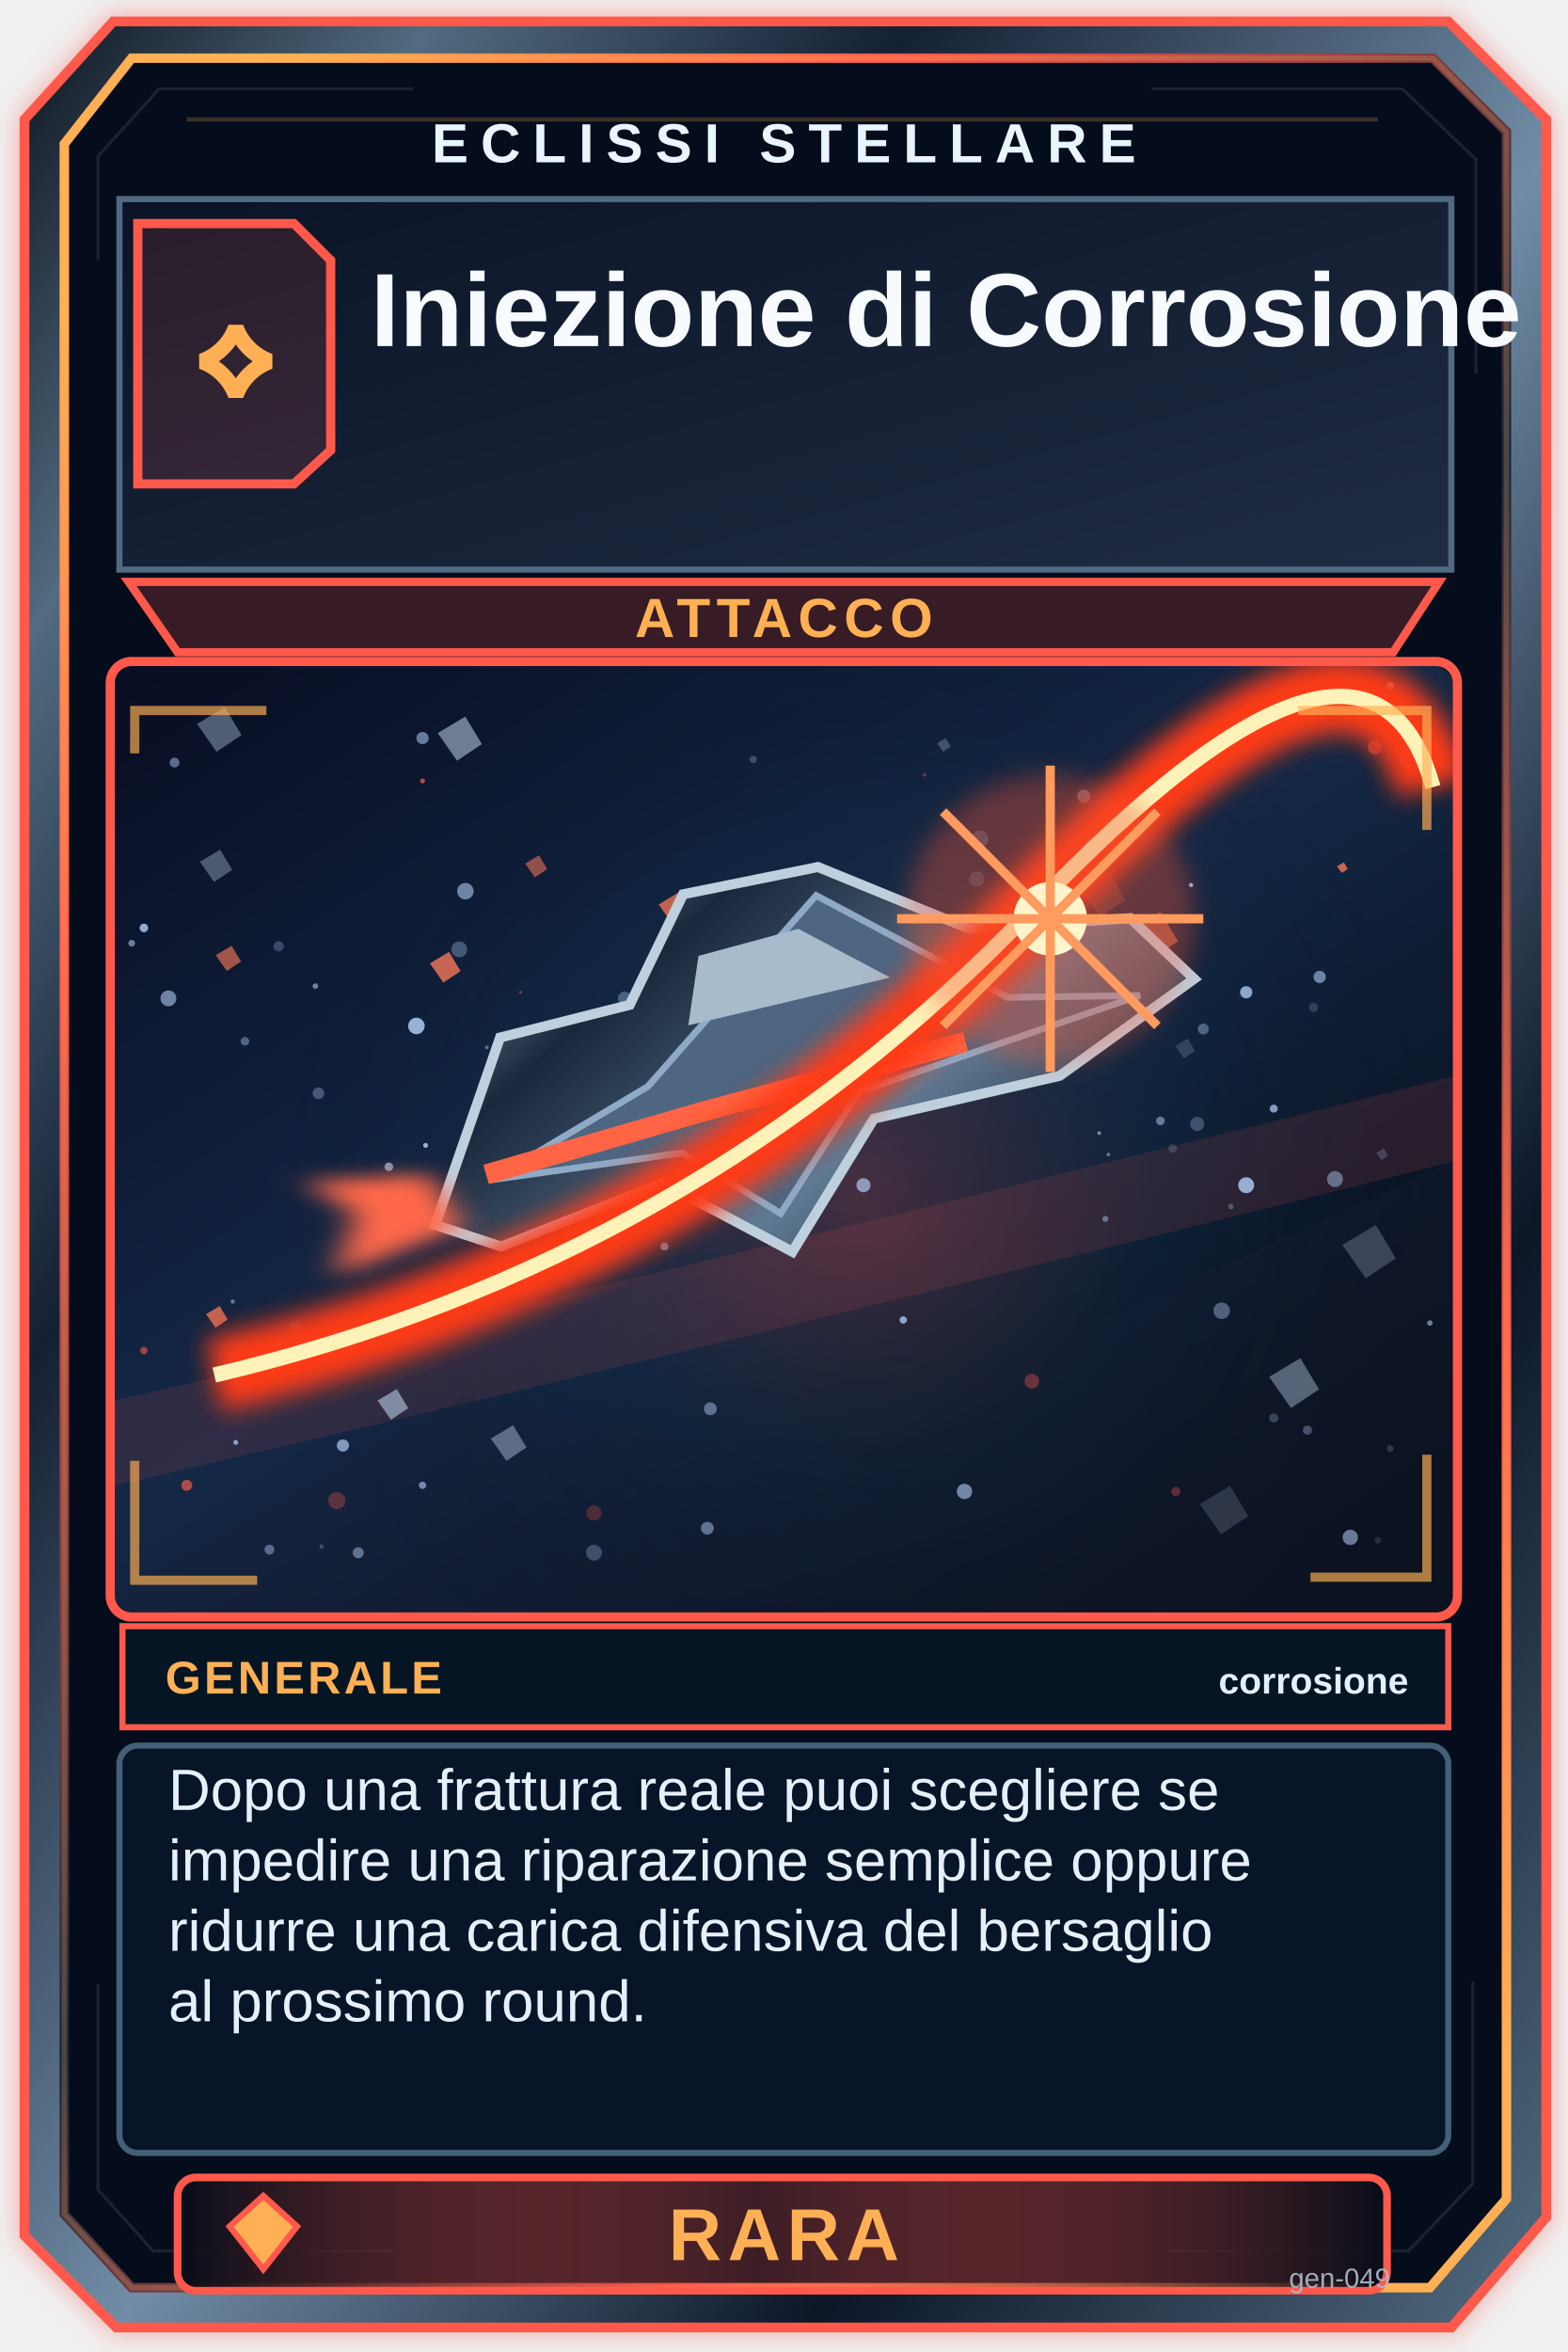
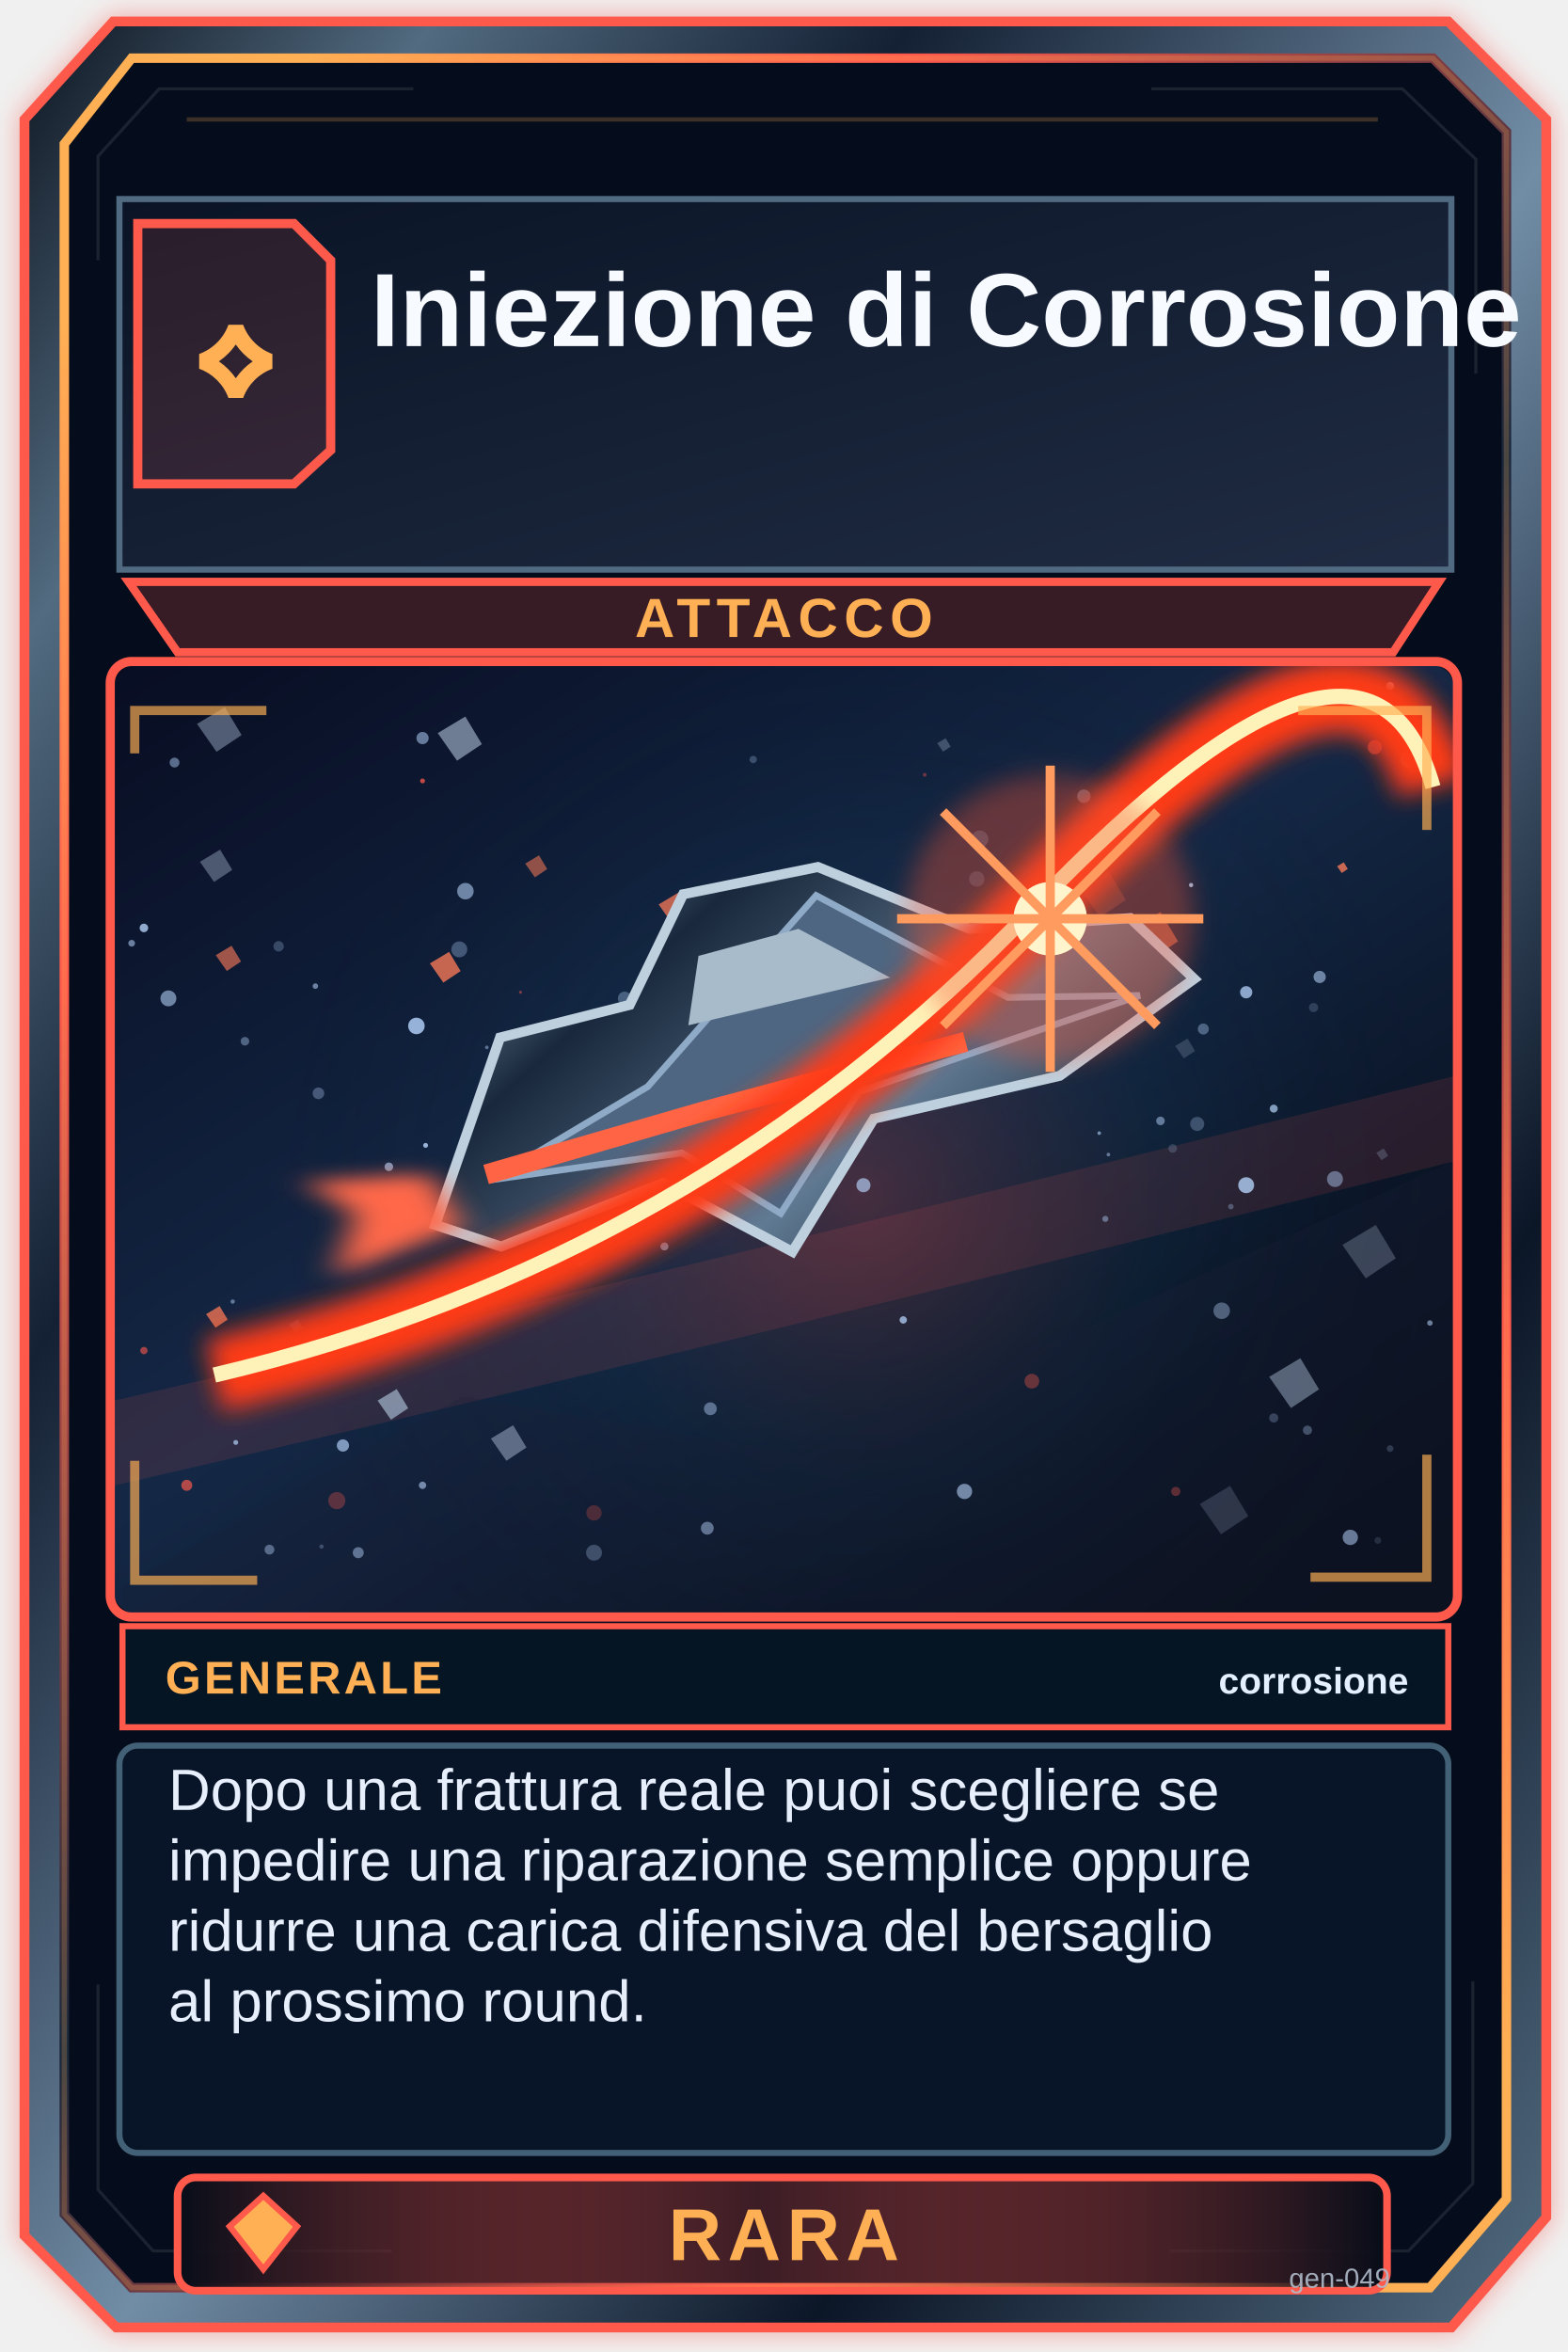
<svg xmlns="http://www.w3.org/2000/svg" width="512" height="768" viewBox="0 0 512 768" role="img" aria-label="Iniezione di Corrosione · ATTACCO · RARA">
  <defs>
    <linearGradient id="metal" x1="0" y1="0" x2="1" y2="1">
      <stop stop-color="#101824" />
      <stop offset=".13" stop-color="#526b80" />
      <stop offset=".29" stop-color="#142033" />
      <stop offset=".53" stop-color="#718da6" />
      <stop offset=".76" stop-color="#0b1627" />
      <stop offset="1" stop-color="#526b80" />
    </linearGradient>
    <linearGradient id="rim" x1=".15" y1="0" x2=".87" y2="1">
      <stop stop-color="#ffb054" />
      <stop offset=".2" stop-color="#ff594c" />
      <stop offset=".52" stop-color="#19283c" />
      <stop offset=".78" stop-color="#ff594c" />
      <stop offset="1" stop-color="#ffb054" />
    </linearGradient>
    <linearGradient id="spaceSky" x1="0" y1="0" x2=".9" y2="1">
      <stop stop-color="#080d22" />
      <stop offset=".49" stop-color="#142846" />
      <stop offset=".82" stop-color="#091222" />
      <stop offset="1" stop-color="#070d18" />
    </linearGradient>
    <radialGradient id="planet">
      <stop stop-color="#ff594c" stop-opacity=".65" />
      <stop offset=".52" stop-color="#194761" stop-opacity=".42" />
      <stop offset="1" stop-color="#0a1529" stop-opacity=".05" />
    </radialGradient>
    <linearGradient id="titlePanel" x1="0" x2="1" y1="0" y2="1">
      <stop stop-color="#0a1426" />
      <stop offset="1" stop-color="#202c43" />
    </linearGradient>
    <linearGradient id="rarityShine" x1="0" y1="0" x2="1" y2="0">
      <stop stop-color="#070d19" />
      <stop offset=".48" stop-color="#ff594c" stop-opacity="0.22" />
      <stop offset="1" stop-color="#070d19" />
    </linearGradient>
    <filter id="rimGlow" x="-30%" y="-30%" width="160%" height="160%">
      <feGaussianBlur stdDeviation="3.9" />
    </filter>
    <filter id="beamGlow" x="-70%" y="-70%" width="240%" height="240%">
      <feGaussianBlur stdDeviation="4" />
    </filter>
    <clipPath id="artClip">
      <rect x="37" y="217" width="438" height="310" rx="8" />
    </clipPath>
  </defs>
  <path d="M37 7H473L505 39V724L474 760H38L8 730V39Z" fill="#030712" stroke="#ff594c" stroke-width="5.6" opacity="0.36" filter="url(#rimGlow)" />
  <path d="M37 7H473L505 39V724L474 760H38L8 730V39Z" fill="url(#metal)" stroke="#ff594c" stroke-width="3.2" />
  <path d="M43 19H468L492 43V718L467 747H43L21 723V47Z" fill="#050c1b" stroke="url(#rim)" stroke-width="3.1" />
  <path d="M43 19H468L492 43V718L467 747H43L21 723V47Z" fill="none" stroke="#ffb054" stroke-width="1.7" opacity="0.22" />
  <path d="M61 39H450" stroke="#ffb054" stroke-width="1.4" opacity="0.22" />
  <path d="M32 85V51L52 29H135 M376 29H458L482 52V122 M32 648V715L50 735H128 M382 735H460L481 713V647" fill="none" stroke="#f7fcff" stroke-width="1" opacity="0.09" />
  <path d="M61 43H450" stroke="#fff" stroke-width="1" opacity="0" />
-   <text x="256" y="53" text-anchor="middle" fill="#e9f5ff" font-size="18" font-family="Arial, sans-serif" font-weight="700" letter-spacing="4">ECLISSI STELLARE</text>
  <path d="M39 65H474V186H39Z" fill="url(#titlePanel)" stroke="#506a82" stroke-width="2" />
  <path d="M45 73H96L108 85V147L96 158H45Z" fill="#ff594c" fill-opacity=".13" stroke="#ff594c" stroke-width="3" />
  <text x="77" y="128" text-anchor="middle" fill="#ffb054" font-family="Arial, sans-serif" font-size="40" font-weight="bold">⟡</text>
  <text x="121" y="113" fill="#f7faff" font-family="Arial,sans-serif" font-size="34" font-weight="800">Iniezione di Corrosione</text>
  <path d="M42 190H470L455 213H58Z" fill="#ff594c" fill-opacity=".20" stroke="#ff594c" stroke-width="2.7" />
  <text x="256" y="208" text-anchor="middle" fill="#ffb054" font-family="Arial,sans-serif" font-size="18" font-weight="900" letter-spacing="2">ATTACCO</text>
  <g clip-path="url(#artClip)">
    <rect x="37" y="217" width="438" height="310" fill="url(#spaceSky)" />
    <circle cx="281" cy="389" r="187" fill="url(#planet)" opacity=".34" />
    <path d="M12 477Q218 430 508 357" fill="none" stroke="#ff594c" stroke-width="27" opacity=".12" />
    <circle cx="141" cy="400" r="2.4" fill="#ff594c" opacity="0.22" />
    <circle cx="319" cy="287" r="2.5" fill="#b9d7ff" opacity="0.18" />
    <circle cx="354" cy="260" r="2.2" fill="#b9d7ff" opacity="0.34" />
    <circle cx="217" cy="407" r="1.3" fill="#b9d7ff" opacity="0.52" />
    <circle cx="150" cy="310" r="2.6" fill="#b9d7ff" opacity="0.31" />
    <circle cx="234" cy="339" r="1.0" fill="#b9d7ff" opacity="0.37" />
    <circle cx="170" cy="324" r="0.5" fill="#ff594c" opacity="0.47" />
    <circle cx="450" cy="503" r="1.1" fill="#b9d7ff" opacity="0.19" />
    <circle cx="232" cy="460" r="2.1" fill="#b9d7ff" opacity="0.43" />
    <circle cx="138" cy="241" r="2.0" fill="#b9d7ff" opacity="0.52" />
    <circle cx="383" cy="375" r="1.4" fill="#b9d7ff" opacity="0.19" />
    <circle cx="105" cy="505" r="0.7" fill="#b9d7ff" opacity="0.35" />
    <circle cx="47" cy="441" r="1.2" fill="#ff594c" opacity="0.60" />
    <circle cx="152" cy="291" r="2.7" fill="#b9d7ff" opacity="0.56" />
    <circle cx="416" cy="463" r="1.5" fill="#b9d7ff" opacity="0.32" />
    <circle cx="191" cy="371" r="2.5" fill="#b9d7ff" opacity="0.66" />
    <circle cx="231" cy="499" r="2.1" fill="#b9d7ff" opacity="0.62" />
    <circle cx="315" cy="487" r="2.5" fill="#b9d7ff" opacity="0.77" />
    <circle cx="363" cy="332" r="0.9" fill="#ff594c" opacity="0.78" />
    <circle cx="261" cy="381" r="2.8" fill="#b9d7ff" opacity="0.70" />
    <circle cx="77" cy="471" r="0.8" fill="#b9d7ff" opacity="0.67" />
    <circle cx="393" cy="336" r="1.8" fill="#b9d7ff" opacity="0.36" />
    <circle cx="379" cy="366" r="1.4" fill="#b9d7ff" opacity="0.49" />
    <circle cx="359" cy="370" r="0.6" fill="#b9d7ff" opacity="0.58" />
    <circle cx="337" cy="451" r="2.4" fill="#ff594c" opacity="0.48" />
    <circle cx="127" cy="381" r="1.4" fill="#b9d7ff" opacity="0.63" />
    <circle cx="57" cy="249" r="1.6" fill="#b9d7ff" opacity="0.46" />
    <circle cx="407" cy="387" r="2.6" fill="#b9d7ff" opacity="0.77" />
    <circle cx="43" cy="308" r="1.1" fill="#b9d7ff" opacity="0.54" />
    <circle cx="320" cy="274" r="2.8" fill="#b9d7ff" opacity="0.21" />
    <circle cx="384" cy="487" r="1.5" fill="#ff594c" opacity="0.44" />
    <circle cx="441" cy="502" r="2.5" fill="#b9d7ff" opacity="0.69" />
    <circle cx="169" cy="345" r="1.0" fill="#b9d7ff" opacity="0.65" />
    <circle cx="91" cy="309" r="1.7" fill="#b9d7ff" opacity="0.25" />
    <circle cx="138" cy="485" r="1.2" fill="#b9d7ff" opacity="0.78" />
    <circle cx="431" cy="319" r="2.0" fill="#b9d7ff" opacity="0.55" />
    <circle cx="449" cy="244" r="2.3" fill="#ff594c" opacity="0.49" />
    <circle cx="104" cy="357" r="1.9" fill="#b9d7ff" opacity="0.32" />
    <circle cx="391" cy="367" r="2.3" fill="#b9d7ff" opacity="0.27" />
    <circle cx="88" cy="506" r="1.6" fill="#b9d7ff" opacity="0.55" />
    <circle cx="47" cy="303" r="1.4" fill="#b9d7ff" opacity="0.76" />
    <circle cx="246" cy="248" r="1.2" fill="#b9d7ff" opacity="0.26" />
    <circle cx="61" cy="485" r="1.8" fill="#ff594c" opacity="0.67" />
    <circle cx="389" cy="289" r="0.7" fill="#b9d7ff" opacity="0.80" />
    <circle cx="362" cy="377" r="0.6" fill="#b9d7ff" opacity="0.47" />
    <circle cx="295" cy="431" r="1.2" fill="#b9d7ff" opacity="0.72" />
    <circle cx="416" cy="362" r="1.3" fill="#b9d7ff" opacity="0.68" />
    <circle cx="399" cy="428" r="2.7" fill="#b9d7ff" opacity="0.50" />
    <circle cx="138" cy="255" r="0.8" fill="#ff594c" opacity="0.74" />
    <circle cx="159" cy="342" r="0.6" fill="#b9d7ff" opacity="0.43" />
    <circle cx="194" cy="507" r="2.6" fill="#b9d7ff" opacity="0.36" />
    <circle cx="76" cy="425" r="0.7" fill="#b9d7ff" opacity="0.47" />
    <circle cx="407" cy="324" r="2.0" fill="#b9d7ff" opacity="0.73" />
    <circle cx="117" cy="507" r="1.8" fill="#b9d7ff" opacity="0.61" />
    <circle cx="110" cy="490" r="2.8" fill="#ff594c" opacity="0.40" />
    <circle cx="80" cy="340" r="1.4" fill="#b9d7ff" opacity="0.38" />
    <circle cx="454" cy="224" r="1.3" fill="#b9d7ff" opacity="0.81" />
    <circle cx="204" cy="326" r="2.2" fill="#b9d7ff" opacity="0.33" />
    <circle cx="112" cy="472" r="2.0" fill="#b9d7ff" opacity="0.65" />
    <circle cx="308" cy="307" r="1.7" fill="#b9d7ff" opacity="0.61" />
    <circle cx="199" cy="372" r="1.8" fill="#ff594c" opacity="0.48" />
    <circle cx="454" cy="473" r="1.1" fill="#b9d7ff" opacity="0.26" />
    <circle cx="467" cy="432" r="0.9" fill="#b9d7ff" opacity="0.71" />
    <circle cx="136" cy="335" r="2.7" fill="#b9d7ff" opacity="0.80" />
    <circle cx="429" cy="329" r="1.5" fill="#b9d7ff" opacity="0.19" />
    <circle cx="282" cy="387" r="2.3" fill="#b9d7ff" opacity="0.64" />
    <circle cx="302" cy="253" r="0.6" fill="#ff594c" opacity="0.40" />
    <circle cx="361" cy="398" r="1.0" fill="#b9d7ff" opacity="0.42" />
    <circle cx="55" cy="326" r="2.6" fill="#b9d7ff" opacity="0.56" />
    <circle cx="436" cy="385" r="2.6" fill="#b9d7ff" opacity="0.44" />
    <circle cx="402" cy="394" r="0.9" fill="#b9d7ff" opacity="0.30" />
    <circle cx="459" cy="240" r="2.3" fill="#b9d7ff" opacity="0.55" />
    <circle cx="194" cy="494" r="2.5" fill="#ff594c" opacity="0.33" />
    <circle cx="246" cy="306" r="1.0" fill="#b9d7ff" opacity="0.56" />
    <circle cx="460" cy="248" r="2.7" fill="#b9d7ff" opacity="0.36" />
    <circle cx="103" cy="322" r="0.9" fill="#b9d7ff" opacity="0.55" />
    <circle cx="139" cy="374" r="0.8" fill="#b9d7ff" opacity="0.79" />
    <circle cx="427" cy="467" r="1.5" fill="#b9d7ff" opacity="0.41" />
    <g data-attack-scene="heat" data-attack-id="gen-049" data-attack-signature="a45df7">
      <defs>
        <linearGradient id="atkSteel" x1="0" y1="0" x2="1" y2="1">
          <stop stop-color="#829db3" />
          <stop offset=".25" stop-color="#19283c" />
          <stop offset=".65" stop-color="#607a93" />
          <stop offset="1" stop-color="#0c1b2c" />
        </linearGradient>
      </defs>
      <path d="M40 518L151 456L263 475L475 379V529H40Z" fill="#1a1d37" opacity=".26" />
      <path d="M140.4 314.582l6.268 -3.761l3.761 6.268l-5.641 3.761Z" fill="#f47857" opacity="0.8" />
      <path d="M438.416 406.512l10.904 -6.543l6.543 10.904l-9.814 6.543Z" fill="#9bacc3" opacity="0.316" />
      <path d="M383.81 341.55l4.052 -2.431l2.431 4.052l-3.647 2.431Z" fill="#9bacc3" opacity="0.246" />
      <path d="M171.539 281.982l4.488 -2.693l2.693 4.488l-4.039 2.693Z" fill="#f47857" opacity="0.569" />
      <path d="M391.847 491.102l9.887 -5.932l5.932 9.887l-8.899 5.932Z" fill="#9bacc3" opacity="0.226" />
      <path d="M94.509 432.523l2.71 -1.626l1.626 2.71l-2.439 1.626Z" fill="#9bacc3" opacity="0.245" />
      <path d="M352.722 290.125l9.349 -5.609l5.609 9.349l-8.414 5.609Z" fill="#f47857" opacity="0.219" />
      <path d="M123.313 457.33l6.26 -3.756l3.756 6.26l-5.634 3.756Z" fill="#9bacc3" opacity="0.751" />
      <path d="M142.959 239.379l9.014 -5.409l5.409 9.014l-8.113 5.409Z" fill="#9bacc3" opacity="0.681" />
      <path d="M215.107 295.324l7.483 -4.49l4.49 7.483l-6.735 4.49Z" fill="#f47857" opacity="0.768" />
      <path d="M65.286 281.391l6.602 -3.961l3.961 6.602l-5.942 3.961Z" fill="#9bacc3" opacity="0.448" />
      <path d="M449.484 376.428l2.425 -1.455l1.455 2.425l-2.183 1.455Z" fill="#9bacc3" opacity="0.275" />
      <path d="M67.291 429.109l4.416 -2.649l2.649 4.416l-3.974 2.649Z" fill="#f47857" opacity="0.771" />
      <path d="M414.496 449.59l10.182 -6.109l6.109 10.182l-9.164 6.109Z" fill="#9bacc3" opacity="0.518" />
      <path d="M324.814 339.298l3.105 -1.863l1.863 3.105l-2.794 1.863Z" fill="#9bacc3" opacity="0.279" />
      <path d="M369.435 303.552l9.568 -5.741l5.741 9.568l-8.611 5.741Z" fill="#f47857" opacity="0.563" />
      <path d="M306.098 242.687l2.737 -1.642l1.642 2.737l-2.463 1.642Z" fill="#9bacc3" opacity="0.357" />
      <path d="M64.348 236.382l9.095 -5.457l5.457 9.095l-8.186 5.457Z" fill="#9bacc3" opacity="0.492" />
      <path d="M436.689 282.872l2.184 -1.311l1.311 2.184l-1.966 1.311Z" fill="#f47857" opacity="0.808" />
      <path d="M160.313 469.738l7.262 -4.357l4.357 7.262l-6.536 4.357Z" fill="#9bacc3" opacity="0.547" />
      <path d="M185.083 407.957l5.818 -3.491l3.491 5.818l-5.236 3.491Z" fill="#9bacc3" opacity="0.279" />
      <path d="M70.468 311.899l5.159 -3.096l3.096 5.159l-4.643 3.096Z" fill="#f47857" opacity="0.631" />
      <g transform="translate(259 346) rotate(-17) scale(1.09)">
        <path d="M-117 16L-82 -32L-42 -30L-17 -57L24 -53L62 -22L109 -11L122 12L75 28L18 24L-17 55L-48 24L-100 28Z" fill="url(#atkSteel)" stroke="#bed0de" stroke-width="3" />
        <path d="M-97 8L-44 -5L21 -45L67 1L105 12L16 15L-17 43L-40 17Z" fill="#4e6681" stroke="#8faac6" stroke-width="2" />
        <path d="M-98 6L-30 7L51 10" stroke="#ff6545" stroke-width="6" fill="none" />
        <path d="M-114 1L-151 -8L-139 6L-151 22L-109 19Z" fill="#ff6748" filter="url(#beamGlow)" />
        <path d="M-27 -19L-18 -38L13 -37L35 -15Z" fill="#a8bbcb" />
      </g>
      <path d="M70 449Q227 412 337 297T468 257" stroke="#ff3b19" stroke-width="24" fill="none" filter="url(#beamGlow)" />
      <path d="M70 449Q227 412 337 297T468 257" stroke="#fff2b8" stroke-width="5" fill="none" />
      <circle cx="343" cy="300" r="47" fill="#f85230" opacity=".36" filter="url(#beamGlow)" />
      <circle cx="343" cy="300" r="12" fill="#fff4cc" />
      <path d="M293 300H393M343 250V350M308 265L378 335M308 335L378 265" stroke="#ff9b5e" stroke-width="3" />
    </g>
    <path d="M44 246V232H87 M424 232h42v39 M44 477v39h40 M428 515h38v-40" stroke="#ffb054" stroke-width="3" fill="none" opacity=".67" />
  </g>
  <rect x="36" y="216" width="440" height="312" rx="7" fill="none" stroke="#ff594c" stroke-width="3" />
  <path d="M40 531H473V564H40Z" fill="#051524" stroke="#ff594c" stroke-width="2" />
  <text x="54" y="553" fill="#ffb054" font-family="Arial,sans-serif" font-size="15" font-weight="bold" letter-spacing="1">GENERALE</text>
  <text x="460" y="553" text-anchor="end" fill="#e4f0ff" font-family="Arial,sans-serif" font-size="12" font-weight="bold">corrosione</text>
  <rect x="39" y="570" width="434" height="133" rx="6" fill="#081427" stroke="#426076" stroke-width="2" />
  <text x="55" y="591" fill="#e6effb" font-size="19" font-family="Arial,sans-serif">Dopo una frattura reale puoi scegliere se</text>
  <text x="55" y="614" fill="#e6effb" font-size="19" font-family="Arial,sans-serif">impedire una riparazione semplice oppure</text>
  <text x="55" y="637" fill="#e6effb" font-size="19" font-family="Arial,sans-serif">ridurre una carica difensiva del bersaglio</text>
  <text x="55" y="660" fill="#e6effb" font-size="19" font-family="Arial,sans-serif">al prossimo round.</text>
  <rect x="58" y="711" width="395" height="37" rx="6" fill="url(#rarityShine)" stroke="#ff594c" stroke-width="2.5" />
  <path d="M75 727l11 -10l11 10l-11 14Z" fill="#ffb054" stroke="#ff594c" stroke-width="2" />
  <text x="256" y="738" fill="#ffb054" text-anchor="middle" font-family="Arial,sans-serif" font-size="24" font-weight="900" letter-spacing="2">RARA</text>
  <text x="454" y="747" fill="#afbac9" font-family="Arial,sans-serif" font-size="9" text-anchor="end" opacity=".9">gen-049</text>
</svg>
